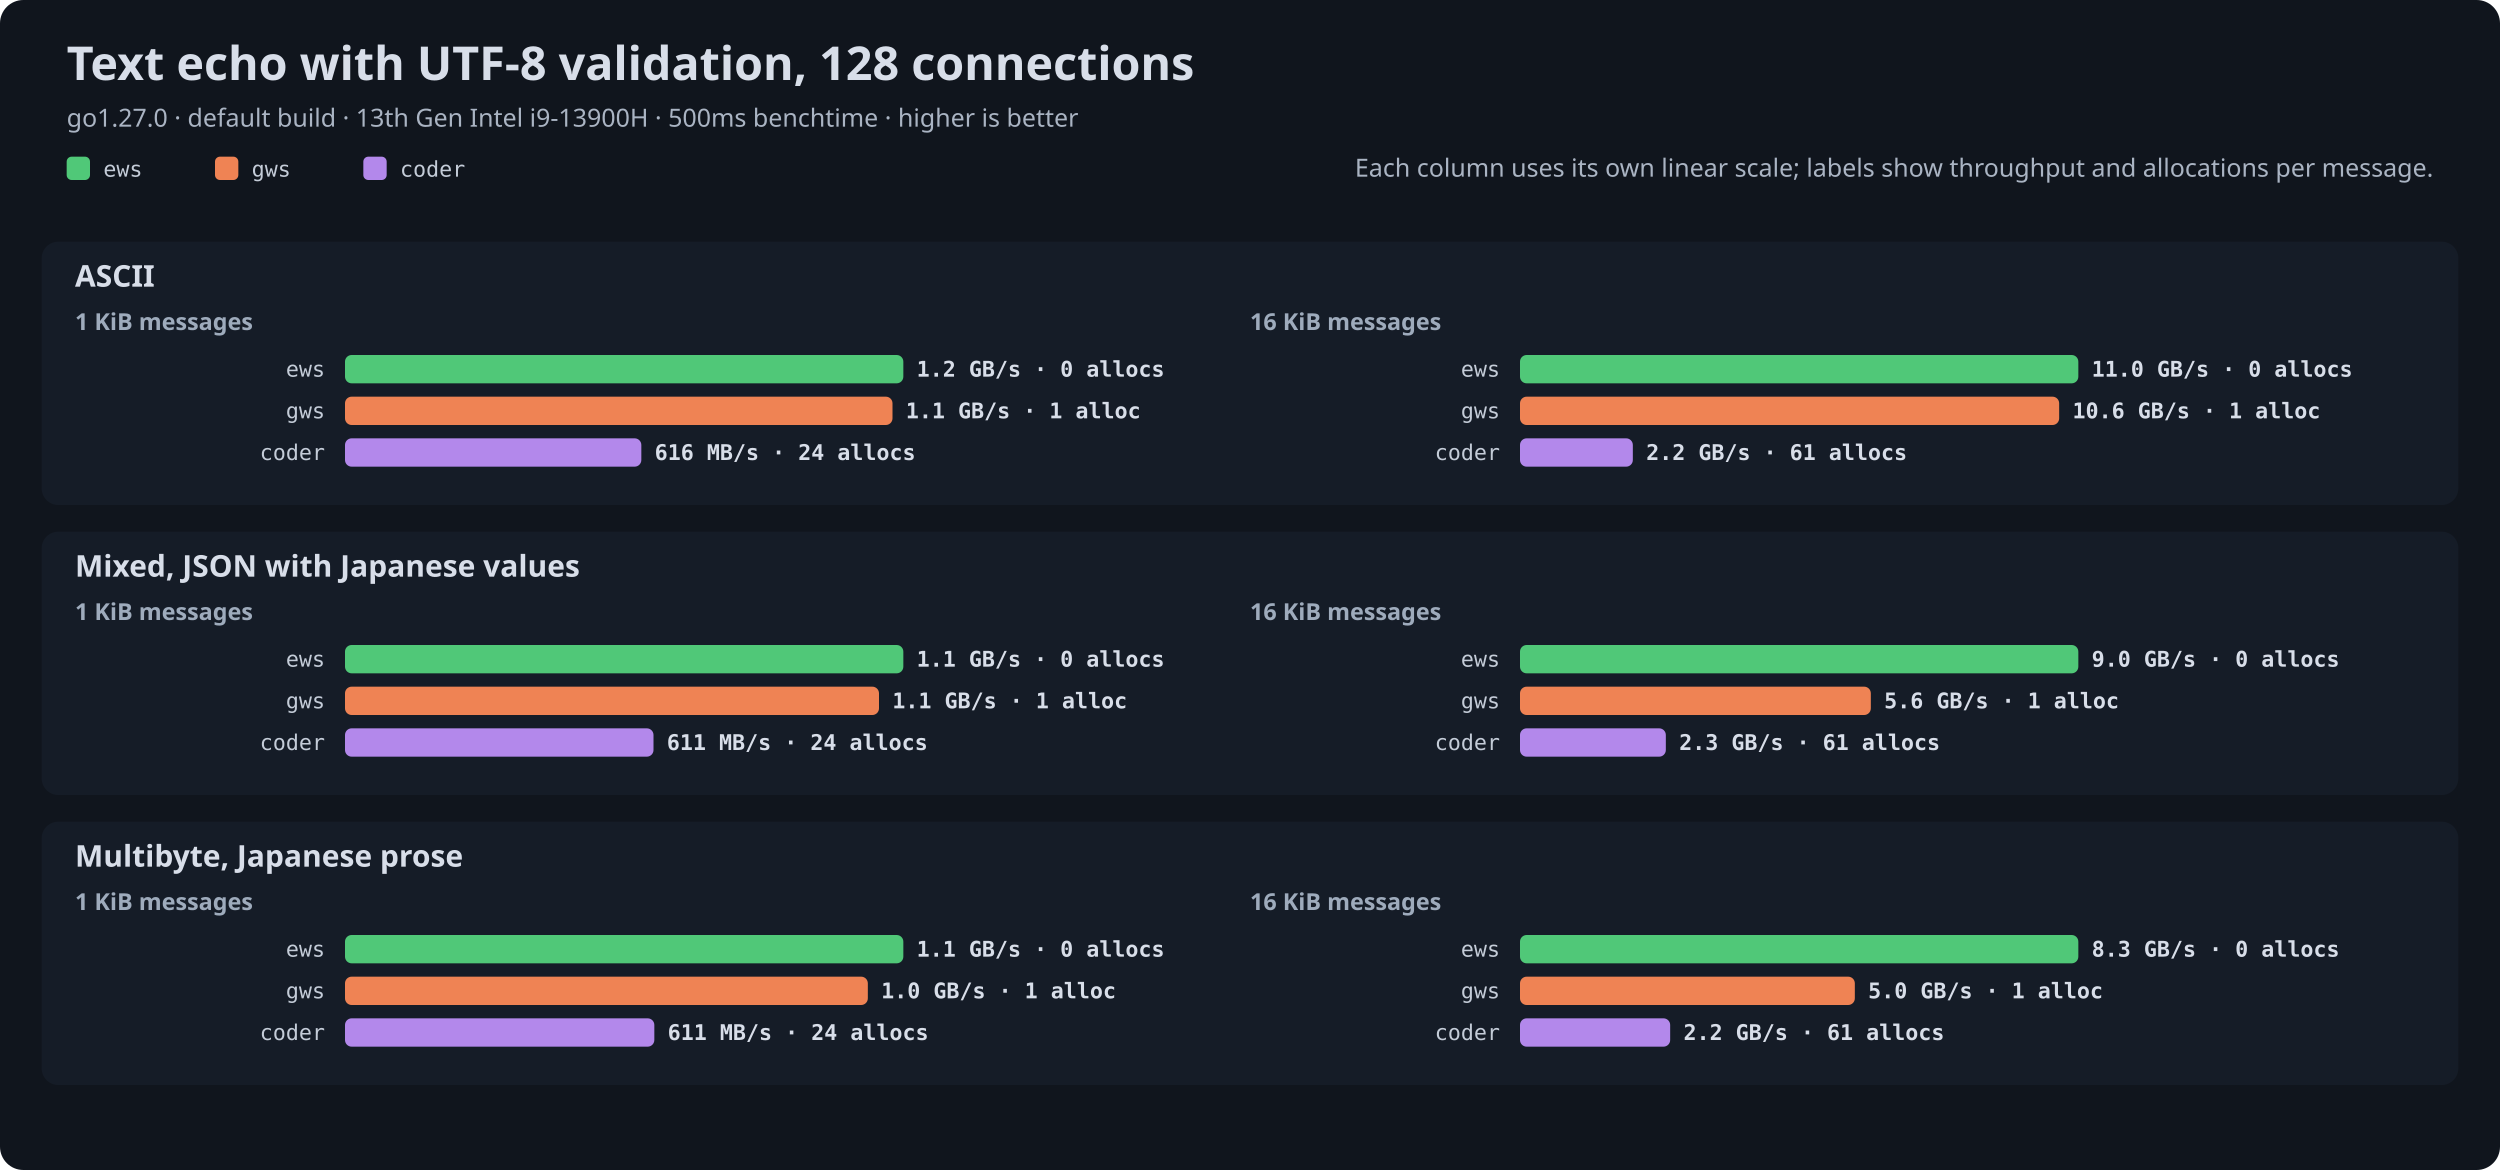
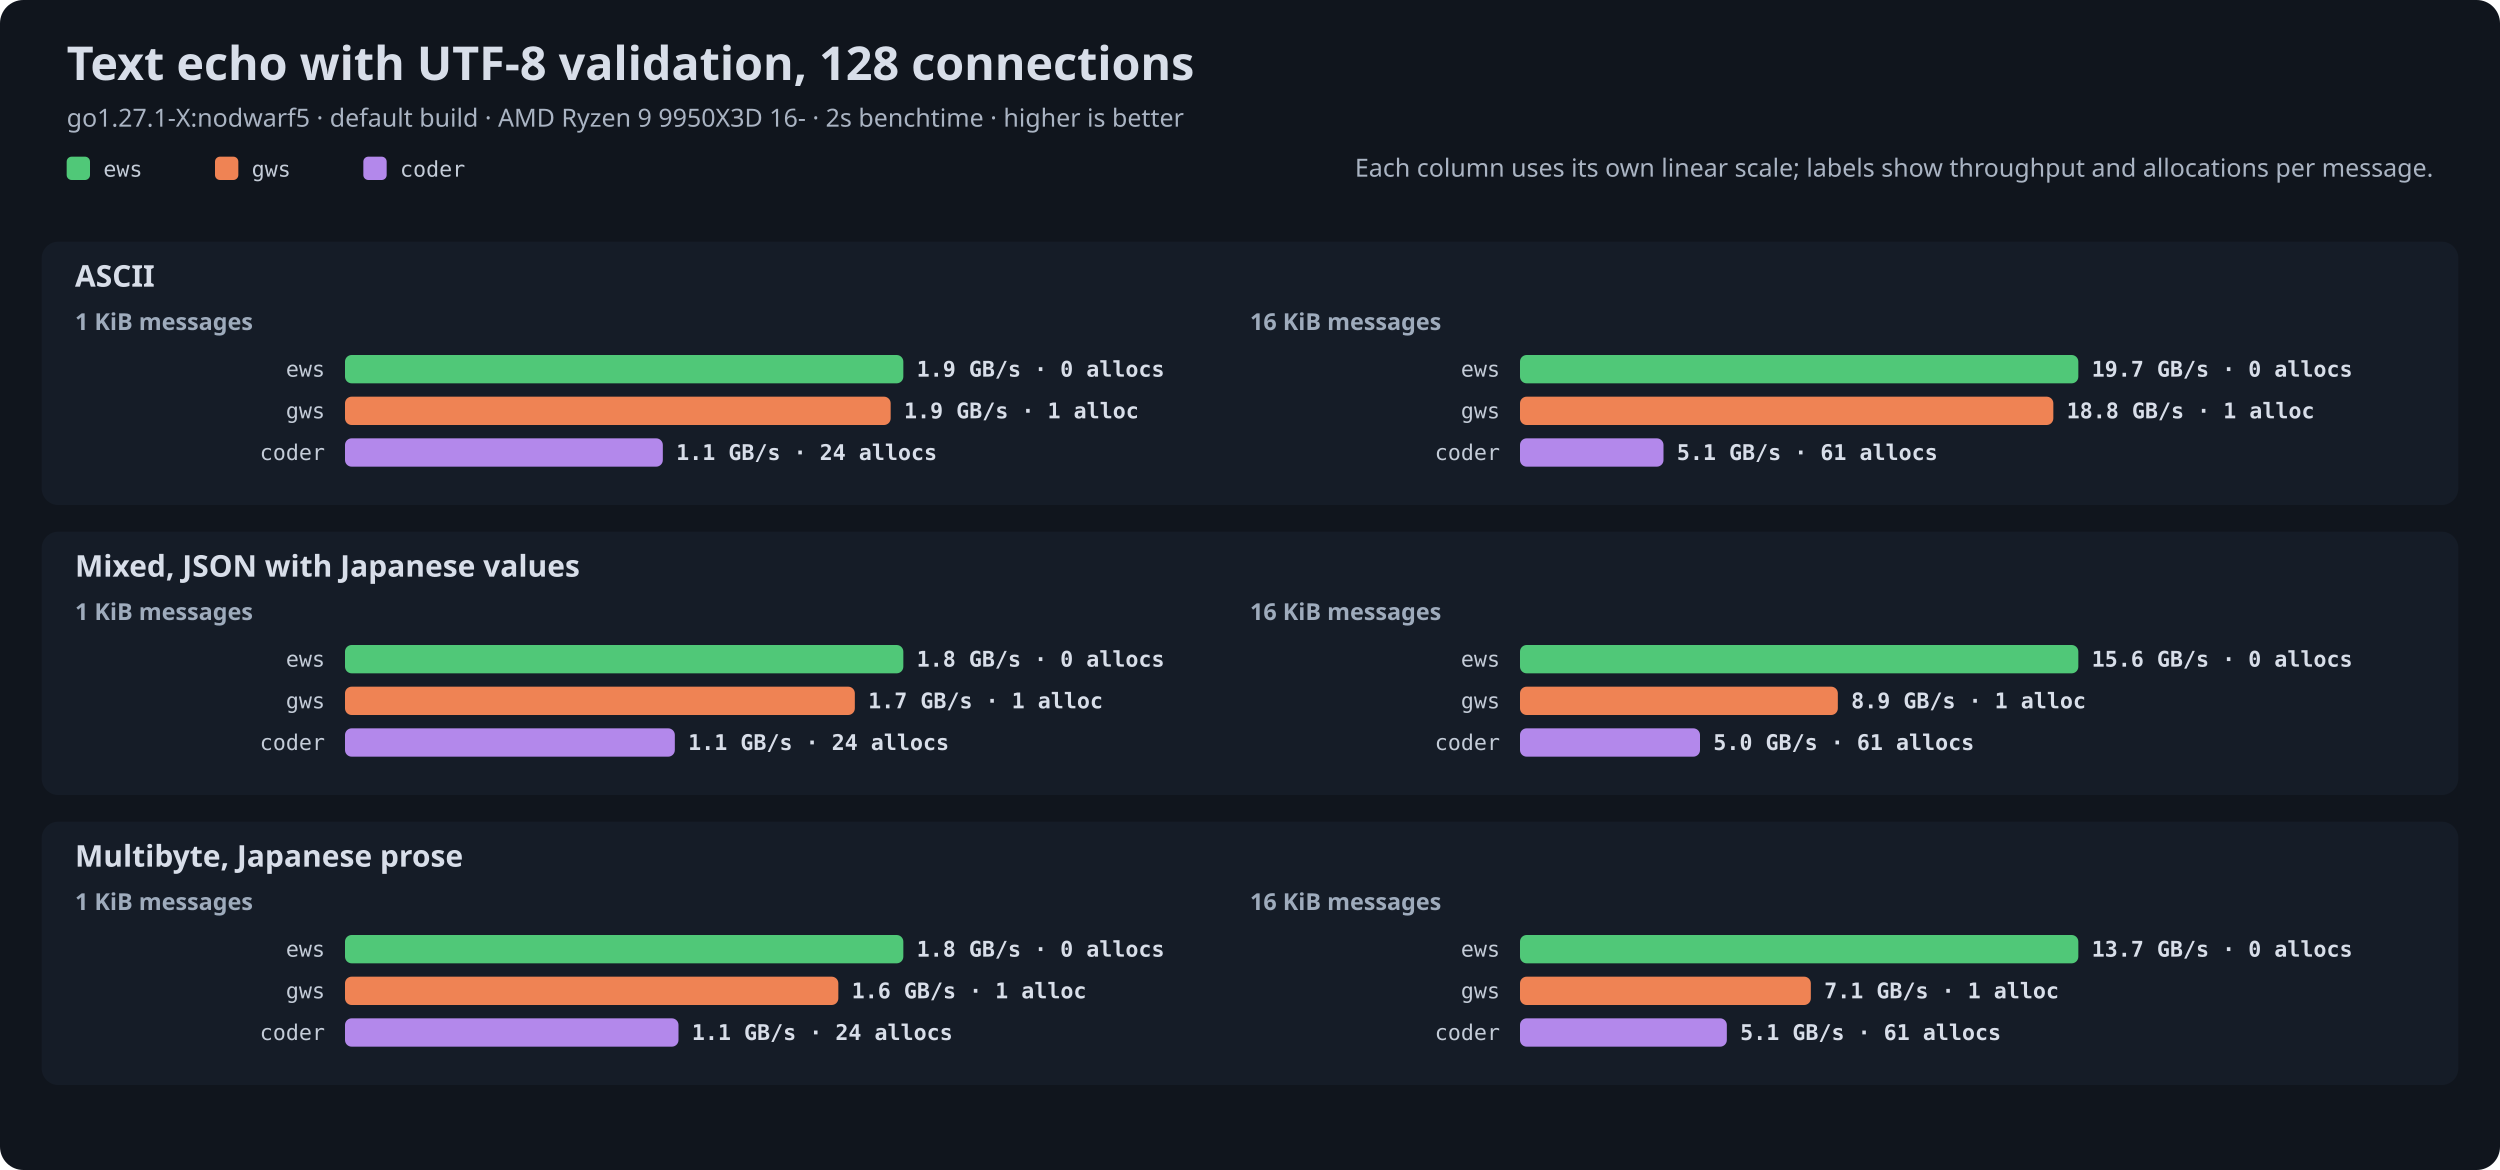
<svg xmlns="http://www.w3.org/2000/svg" width="1500" height="702" viewBox="0 0 1500 702" role="img" aria-labelledby="title desc">
  <style>text{font-family:ui-monospace,SFMono-Regular,Menlo,Consolas,monospace;fill:#d8dee9}.title{font-family:ui-sans-serif,system-ui,sans-serif;font-size:28px;font-weight:700}.subtitle{font-family:ui-sans-serif,system-ui,sans-serif;font-size:15px;fill:#aab4c3}.group{font-family:ui-sans-serif,system-ui,sans-serif;font-size:18px;font-weight:650}.contract{font-family:ui-sans-serif,system-ui,sans-serif;font-size:14px;font-weight:650;fill:#9eabbc}.series{font-size:13px;fill:#c4ccd8}.value{font-size:13px;font-weight:650}.panel{fill:#151c27}</style>
  <rect width="1500" height="702" rx="14" fill="#10151d" />
  <text class="title" x="40" y="48">Text echo with UTF-8 validation, 128 connections</text>
-   <text class="subtitle" x="40" y="76">go1.27.0 · default build · 13th Gen Intel i9-13900H · 500ms benchtime · higher is better</text>
+   <text class="subtitle" x="40" y="76">go1.27.1-X:nodwarf5 · default build · AMD Ryzen 9 9950X3D 16- · 2s benchtime · higher is better</text>
  <rect x="40" y="94" width="14" height="14" rx="3" fill="#50c878" />
  <text class="series" x="62" y="106">ews</text>
  <rect x="129" y="94" width="14" height="14" rx="3" fill="#ef8354" />
  <text class="series" x="151" y="106">gws</text>
  <rect x="218" y="94" width="14" height="14" rx="3" fill="#b388eb" />
  <text class="series" x="240" y="106">coder</text>
  <text class="subtitle" x="1460" y="106" text-anchor="end">Each column uses its own linear scale; labels show throughput and allocations per message.</text>
  <g transform="translate(0,145)">
    <rect class="panel" x="25" y="0" width="1450" height="158" rx="10" />
    <text class="group" x="45" y="27">ASCII</text>
    <text class="contract" x="45" y="53">1 KiB messages</text>
    <text class="series" x="195" y="81" text-anchor="end">ews</text>
    <rect x="207" y="68" width="335.0" height="17" rx="4" fill="#50c878" />
-     <text class="value" x="550.0" y="81">1.2 GB/s · 0 allocs</text>
+     <text class="value" x="550.0" y="81">1.9 GB/s · 0 allocs</text>
    <text class="series" x="195" y="106" text-anchor="end">gws</text>
-     <rect x="207" y="93" width="328.5" height="17" rx="4" fill="#ef8354" />
-     <text class="value" x="543.5" y="106">1.1 GB/s · 1 alloc</text>
+     <rect x="207" y="93" width="327.4" height="17" rx="4" fill="#ef8354" />
+     <text class="value" x="542.4" y="106">1.9 GB/s · 1 alloc</text>
    <text class="series" x="195" y="131" text-anchor="end">coder</text>
-     <rect x="207" y="118" width="177.8" height="17" rx="4" fill="#b388eb" />
-     <text class="value" x="392.8" y="131">616 MB/s · 24 allocs</text>
+     <rect x="207" y="118" width="190.7" height="17" rx="4" fill="#b388eb" />
+     <text class="value" x="405.7" y="131">1.1 GB/s · 24 allocs</text>
    <text class="contract" x="750" y="53">16 KiB messages</text>
    <text class="series" x="900" y="81" text-anchor="end">ews</text>
    <rect x="912" y="68" width="335.0" height="17" rx="4" fill="#50c878" />
-     <text class="value" x="1255.0" y="81">11.0 GB/s · 0 allocs</text>
+     <text class="value" x="1255.0" y="81">19.7 GB/s · 0 allocs</text>
    <text class="series" x="900" y="106" text-anchor="end">gws</text>
-     <rect x="912" y="93" width="323.5" height="17" rx="4" fill="#ef8354" />
-     <text class="value" x="1243.5" y="106">10.6 GB/s · 1 alloc</text>
+     <rect x="912" y="93" width="320.0" height="17" rx="4" fill="#ef8354" />
+     <text class="value" x="1240.0" y="106">18.8 GB/s · 1 alloc</text>
    <text class="series" x="900" y="131" text-anchor="end">coder</text>
-     <rect x="912" y="118" width="67.7" height="17" rx="4" fill="#b388eb" />
-     <text class="value" x="987.7" y="131">2.2 GB/s · 61 allocs</text>
+     <rect x="912" y="118" width="86.1" height="17" rx="4" fill="#b388eb" />
+     <text class="value" x="1006.1" y="131">5.1 GB/s · 61 allocs</text>
  </g>
  <g transform="translate(0,319)">
    <rect class="panel" x="25" y="0" width="1450" height="158" rx="10" />
    <text class="group" x="45" y="27">Mixed, JSON with Japanese values</text>
    <text class="contract" x="45" y="53">1 KiB messages</text>
    <text class="series" x="195" y="81" text-anchor="end">ews</text>
    <rect x="207" y="68" width="335.0" height="17" rx="4" fill="#50c878" />
-     <text class="value" x="550.0" y="81">1.1 GB/s · 0 allocs</text>
+     <text class="value" x="550.0" y="81">1.8 GB/s · 0 allocs</text>
    <text class="series" x="195" y="106" text-anchor="end">gws</text>
-     <rect x="207" y="93" width="320.4" height="17" rx="4" fill="#ef8354" />
-     <text class="value" x="535.4" y="106">1.1 GB/s · 1 alloc</text>
+     <rect x="207" y="93" width="305.9" height="17" rx="4" fill="#ef8354" />
+     <text class="value" x="520.9" y="106">1.7 GB/s · 1 alloc</text>
    <text class="series" x="195" y="131" text-anchor="end">coder</text>
-     <rect x="207" y="118" width="185.1" height="17" rx="4" fill="#b388eb" />
-     <text class="value" x="400.1" y="131">611 MB/s · 24 allocs</text>
+     <rect x="207" y="118" width="197.9" height="17" rx="4" fill="#b388eb" />
+     <text class="value" x="412.9" y="131">1.1 GB/s · 24 allocs</text>
    <text class="contract" x="750" y="53">16 KiB messages</text>
    <text class="series" x="900" y="81" text-anchor="end">ews</text>
    <rect x="912" y="68" width="335.0" height="17" rx="4" fill="#50c878" />
-     <text class="value" x="1255.0" y="81">9.0 GB/s · 0 allocs</text>
+     <text class="value" x="1255.0" y="81">15.6 GB/s · 0 allocs</text>
    <text class="series" x="900" y="106" text-anchor="end">gws</text>
-     <rect x="912" y="93" width="210.5" height="17" rx="4" fill="#ef8354" />
-     <text class="value" x="1130.5" y="106">5.6 GB/s · 1 alloc</text>
+     <rect x="912" y="93" width="190.7" height="17" rx="4" fill="#ef8354" />
+     <text class="value" x="1110.7" y="106">8.9 GB/s · 1 alloc</text>
    <text class="series" x="900" y="131" text-anchor="end">coder</text>
-     <rect x="912" y="118" width="87.5" height="17" rx="4" fill="#b388eb" />
-     <text class="value" x="1007.5" y="131">2.3 GB/s · 61 allocs</text>
+     <rect x="912" y="118" width="108.0" height="17" rx="4" fill="#b388eb" />
+     <text class="value" x="1028.0" y="131">5.0 GB/s · 61 allocs</text>
  </g>
  <g transform="translate(0,493)">
    <rect class="panel" x="25" y="0" width="1450" height="158" rx="10" />
    <text class="group" x="45" y="27">Multibyte, Japanese prose</text>
    <text class="contract" x="45" y="53">1 KiB messages</text>
    <text class="series" x="195" y="81" text-anchor="end">ews</text>
    <rect x="207" y="68" width="335.0" height="17" rx="4" fill="#50c878" />
-     <text class="value" x="550.0" y="81">1.1 GB/s · 0 allocs</text>
+     <text class="value" x="550.0" y="81">1.8 GB/s · 0 allocs</text>
    <text class="series" x="195" y="106" text-anchor="end">gws</text>
-     <rect x="207" y="93" width="313.7" height="17" rx="4" fill="#ef8354" />
-     <text class="value" x="528.7" y="106">1.0 GB/s · 1 alloc</text>
+     <rect x="207" y="93" width="296.0" height="17" rx="4" fill="#ef8354" />
+     <text class="value" x="511.0" y="106">1.6 GB/s · 1 alloc</text>
    <text class="series" x="195" y="131" text-anchor="end">coder</text>
-     <rect x="207" y="118" width="185.6" height="17" rx="4" fill="#b388eb" />
-     <text class="value" x="400.6" y="131">611 MB/s · 24 allocs</text>
+     <rect x="207" y="118" width="200.1" height="17" rx="4" fill="#b388eb" />
+     <text class="value" x="415.1" y="131">1.1 GB/s · 24 allocs</text>
    <text class="contract" x="750" y="53">16 KiB messages</text>
    <text class="series" x="900" y="81" text-anchor="end">ews</text>
    <rect x="912" y="68" width="335.0" height="17" rx="4" fill="#50c878" />
-     <text class="value" x="1255.0" y="81">8.3 GB/s · 0 allocs</text>
+     <text class="value" x="1255.0" y="81">13.7 GB/s · 0 allocs</text>
    <text class="series" x="900" y="106" text-anchor="end">gws</text>
-     <rect x="912" y="93" width="200.9" height="17" rx="4" fill="#ef8354" />
-     <text class="value" x="1120.9" y="106">5.0 GB/s · 1 alloc</text>
+     <rect x="912" y="93" width="174.5" height="17" rx="4" fill="#ef8354" />
+     <text class="value" x="1094.5" y="106">7.1 GB/s · 1 alloc</text>
    <text class="series" x="900" y="131" text-anchor="end">coder</text>
-     <rect x="912" y="118" width="90.1" height="17" rx="4" fill="#b388eb" />
-     <text class="value" x="1010.1" y="131">2.2 GB/s · 61 allocs</text>
+     <rect x="912" y="118" width="124.1" height="17" rx="4" fill="#b388eb" />
+     <text class="value" x="1044.1" y="131">5.1 GB/s · 61 allocs</text>
  </g>
</svg>
